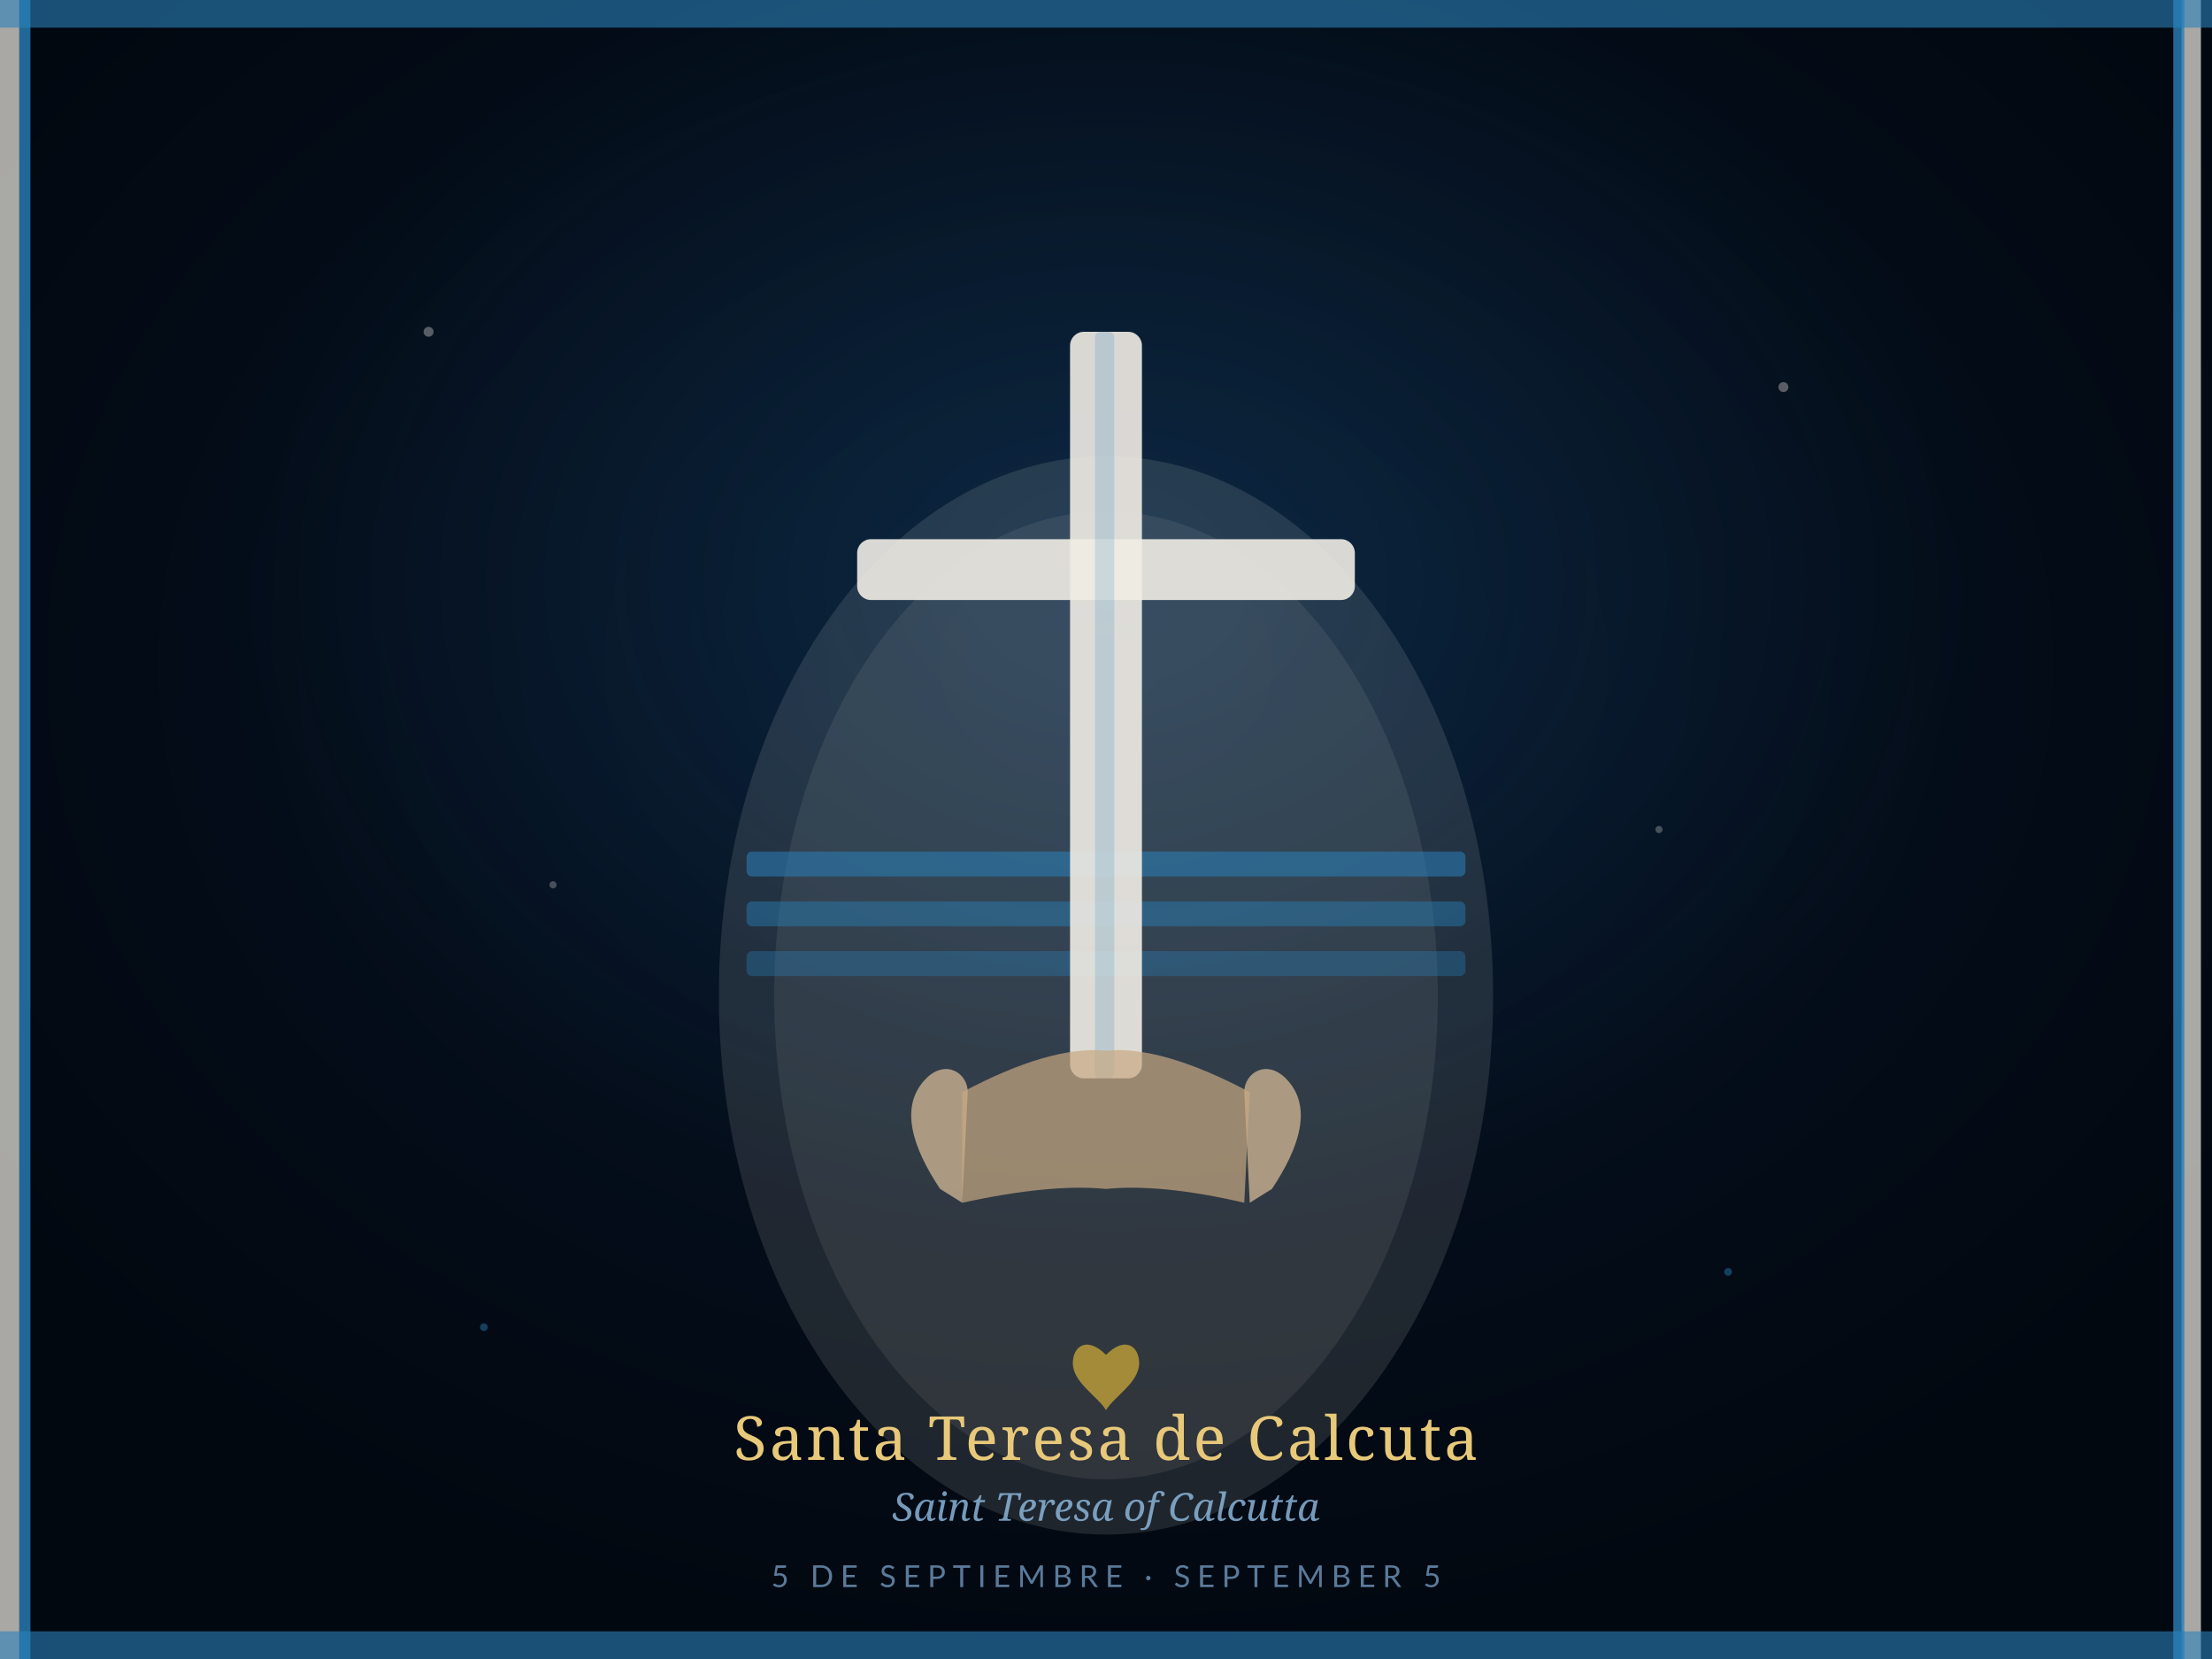
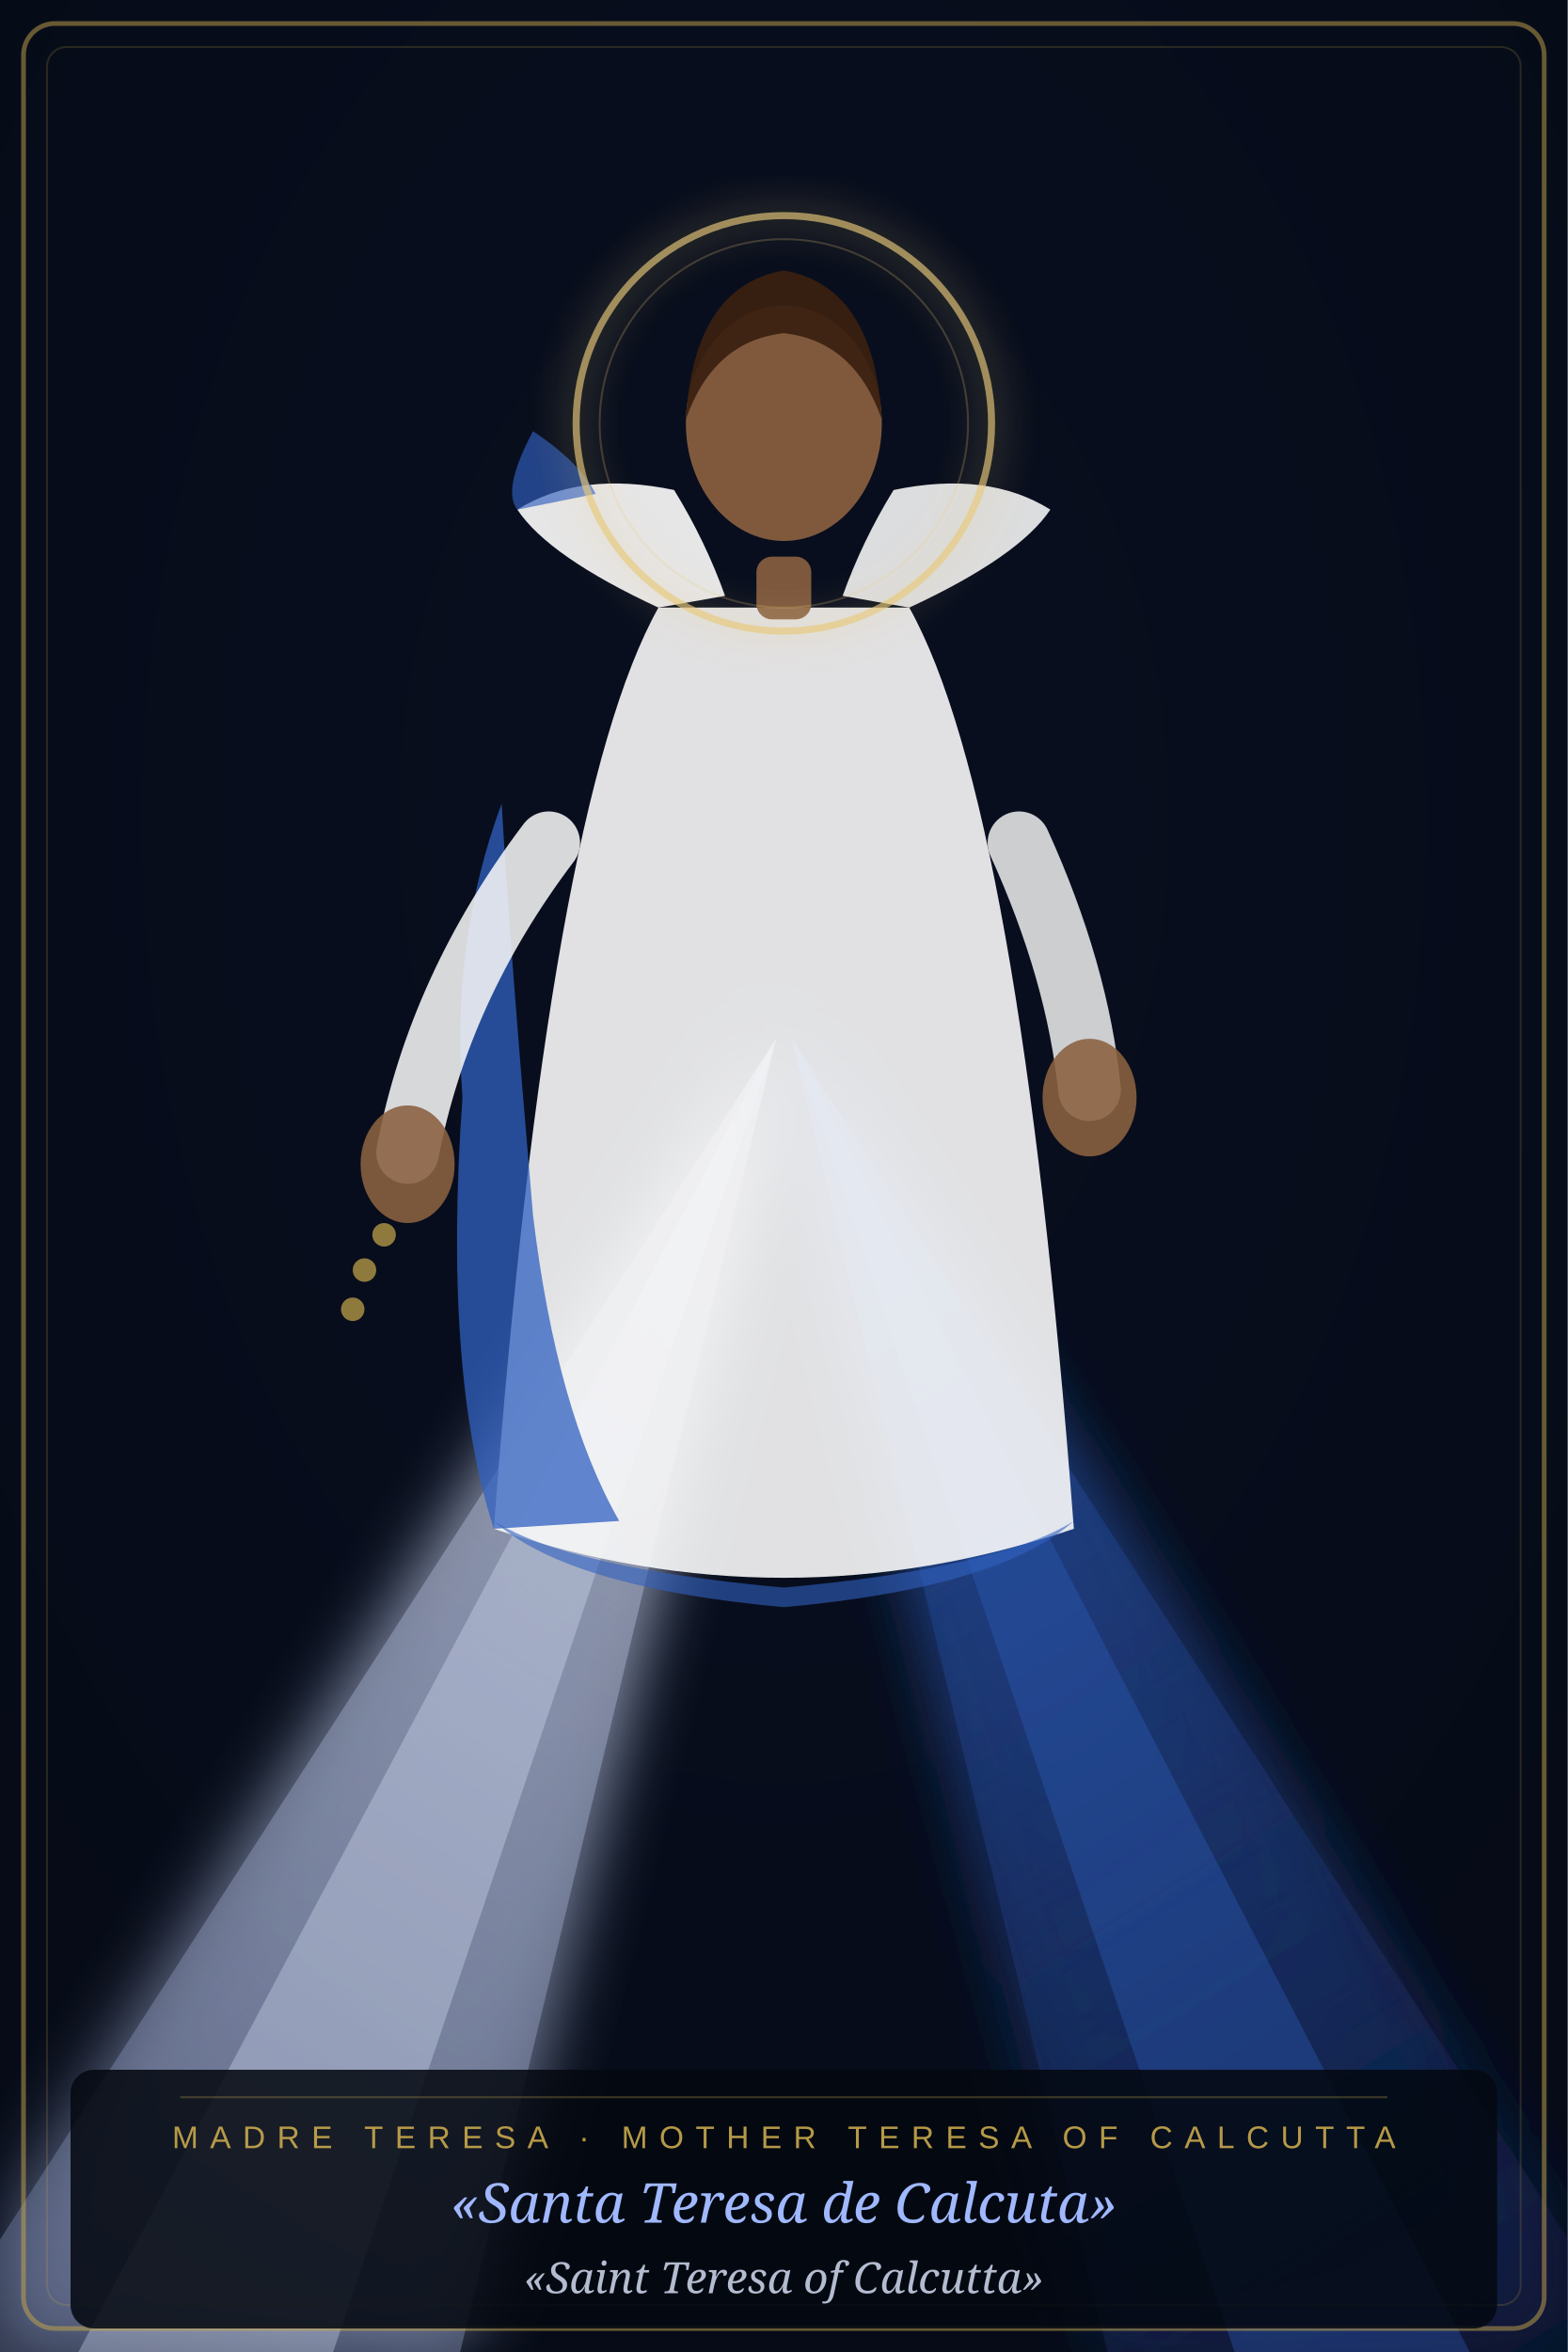
- <svg xmlns="http://www.w3.org/2000/svg" viewBox="0 0 800 600" width="800" height="600">
+ <svg xmlns="http://www.w3.org/2000/svg" viewBox="0 0 400 600">
  <defs>
-     <radialGradient id="tcBg" cx="50%" cy="40%" r="60%">
-       <stop offset="0%" stop-color="#061428" />
-       <stop offset="100%" stop-color="#020810" />
+     <radialGradient id="tc-bg" cx="50%" cy="35%" r="65%">
+       <stop offset="0%" stop-color="#080c1a" />
+       <stop offset="100%" stop-color="#040810" />
    </radialGradient>
-     <radialGradient id="tcGlow" cx="50%" cy="35%" r="40%">
-       <stop offset="0%" stop-color="rgba(41,128,185,0.20)" />
-       <stop offset="100%" stop-color="rgba(41,128,185,0)" />
-     </radialGradient>
+     <linearGradient id="tc-r1" x1="50%" y1="0%" x2="10%" y2="100%">
+       <stop offset="0%" stop-color="#e0e8ff" stop-opacity="1" />
+       <stop offset="100%" stop-color="#a0b0e0" stop-opacity="0.4" />
+     </linearGradient>
+     <linearGradient id="tc-r2" x1="50%" y1="0%" x2="90%" y2="100%">
+       <stop offset="0%" stop-color="#3060c0" stop-opacity="1" />
+       <stop offset="100%" stop-color="#102050" stop-opacity="0.4" />
+     </linearGradient>
+     <filter id="tc-gl">
+       <feGaussianBlur stdDeviation="9" result="b" />
+       <feMerge>
+         <feMergeNode in="b" />
+         <feMergeNode in="b" />
+         <feMergeNode in="SourceGraphic" />
+       </feMerge>
+     </filter>
+     <filter id="tc-g2">
+       <feGaussianBlur stdDeviation="5" result="b" />
+       <feMerge>
+         <feMergeNode in="b" />
+         <feMergeNode in="SourceGraphic" />
+       </feMerge>
+     </filter>
  </defs>
-   <rect width="800" height="600" fill="url(#tcBg)" />
-   <rect width="800" height="600" fill="url(#tcGlow)" />
-   <rect x="0" y="0" width="7" height="600" fill="#f0ece4" opacity="0.7" />
-   <rect x="7" y="0" width="4" height="600" fill="#2980b9" opacity="0.8" />
-   <rect x="789" y="0" width="7" height="600" fill="#f0ece4" opacity="0.7" />
-   <rect x="786" y="0" width="4" height="600" fill="#2980b9" opacity="0.8" />
-   <rect x="0" y="0" width="800" height="10" fill="#2980b9" opacity="0.6" />
-   <rect x="0" y="590" width="800" height="10" fill="#2980b9" opacity="0.6" />
-   <ellipse cx="400" cy="360" rx="140" ry="195" fill="#f0ece4" opacity="0.12" />
-   <ellipse cx="400" cy="360" rx="120" ry="175" fill="#f0ece4" opacity="0.08" />
-   <rect x="270" y="308" width="260" height="9" rx="2" fill="#2980b9" opacity="0.55" />
-   <rect x="270" y="326" width="260" height="9" rx="2" fill="#2980b9" opacity="0.45" />
-   <rect x="270" y="344" width="260" height="9" rx="2" fill="#2980b9" opacity="0.35" />
-   <rect x="387" y="120" width="26" height="270" rx="5" fill="#f0ece4" opacity="0.90" />
-   <rect x="310" y="195" width="180" height="22" rx="5" fill="#f0ece4" opacity="0.90" />
-   <rect x="396" y="120" width="7" height="270" rx="2" fill="#2980b9" opacity="0.18" />
-   <path d="M 340 430 C 330 415 325 400 335 390 C 342 383 350 388 350 395 L 348 435 Z" fill="#d4b896" opacity="0.75" />
-   <path d="M 460 430 C 470 415 475 400 465 390 C 458 383 450 388 450 395 L 452 435 Z" fill="#d4b896" opacity="0.75" />
-   <path d="M 348 395 Q 380 378 400 380 Q 420 378 452 395 L 450 435 Q 420 428 400 430 Q 380 428 348 435 Z" fill="#c8a882" opacity="0.70" />
-   <path d="M 400 510 C 397 505 388 500 388 493 C 388 487 393 483 400 490 C 407 483 412 487 412 493 C 412 500 403 505 400 510 Z" fill="#d4af37" opacity="0.7" />
-   <circle cx="155" cy="120" r="1.8" fill="#f0ece4" opacity="0.35" />
-   <circle cx="645" cy="140" r="1.8" fill="#f0ece4" opacity="0.35" />
-   <circle cx="175" cy="480" r="1.4" fill="#2980b9" opacity="0.45" />
-   <circle cx="625" cy="460" r="1.4" fill="#2980b9" opacity="0.45" />
-   <circle cx="200" cy="320" r="1.3" fill="#f0ece4" opacity="0.28" />
-   <circle cx="600" cy="300" r="1.3" fill="#f0ece4" opacity="0.28" />
-   <text x="400" y="528" text-anchor="middle" font-family="Georgia, serif" font-size="22" fill="#e8c97a" letter-spacing="1">Santa Teresa de Calcuta</text>
-   <text x="400" y="550" text-anchor="middle" font-family="Georgia, serif" font-size="14" fill="#8ab4d8" font-style="italic" opacity="0.85">Saint Teresa of Calcutta</text>
-   <text x="400" y="574" text-anchor="middle" font-family="Lato, sans-serif" font-size="11" fill="#5a7a9a" letter-spacing="2.5">5 DE SEPTIEMBRE · SEPTEMBER 5</text>
+   <rect width="400" height="600" fill="url(#tc-bg)" />
+   <rect width="400" height="600" fill="#102050" opacity="0.12" />
+   <polygon points="198,265 -25,610 115,610" fill="url(#tc-r1)" filter="url(#tc-gl)" opacity="0.65" />
+   <polygon points="198,265 20,600  85,600" fill="#e0e8ff" opacity="0.32" />
+   <polygon points="202,265 425,610 285,610" fill="url(#tc-r2)" filter="url(#tc-gl)" opacity="0.70" />
+   <polygon points="202,265 375,600 315,600" fill="#3060c0" opacity="0.34" />
+   <path d="M168,155 Q140,205 126,390 Q200,415 274,390 Q260,205 232,155 Z" fill="#f8f8f8" opacity="0.90" />
+   <path d="M126,390 Q113,350 118,280 Q115,240 128,205 Q130,240 136,310 Q142,360 158,388 Z" fill="#3060c0" opacity="0.75" />
+   <path d="M168,155 Q140,142 132,130 Q148,120 172,125 Q180,138 185,152 Z" fill="#f8f8f8" opacity="0.92" />
+   <path d="M232,155 Q260,142 268,130 Q252,120 228,125 Q220,138 215,152 Z" fill="#f8f8f8" opacity="0.88" />
+   <path d="M132,130 Q128,125 136,110 Q148,118 152,126 Z" fill="#3060c0" opacity="0.65" />
+   <path d="M140,215 Q112,252 104,294" stroke="#f8f8f8" stroke-width="16" fill="none" stroke-linecap="round" opacity="0.86" />
+   <path d="M260,215 Q275,248 278,278" stroke="#f8f8f8" stroke-width="16" fill="none" stroke-linecap="round" opacity="0.82" />
+   <ellipse cx="104" cy="297" rx="12" ry="15" fill="#8a6040" opacity="0.88" />
+   <ellipse cx="278" cy="280" rx="12" ry="15" fill="#8a6040" opacity="0.88" />
+   <circle cx="98" cy="315" r="3" fill="#c9a84c" opacity="0.7" />
+   <circle cx="93" cy="324" r="3" fill="#c9a84c" opacity="0.7" />
+   <circle cx="90" cy="334" r="3" fill="#c9a84c" opacity="0.7" />
+   <path d="M126,388 Q145,405 200,410 Q255,405 274,388 Q255,400 200,405 Q145,400 126,388 Z" fill="#3060c0" opacity="0.60" />
+   <rect x="193" y="142" width="14" height="16" rx="4" fill="#8a6040" opacity="0.9" />
+   <ellipse cx="200" cy="108" rx="25" ry="30" fill="#8a6040" opacity="0.92" />
+   <path d="M175,107 Q177,73 200,69 Q223,73 225,107 Q218,87 200,85 Q182,87 175,107 Z" fill="#3a2010" opacity="0.92" />
+   <circle cx="200" cy="108" r="53" fill="none" stroke="#e8c97a" stroke-width="1.8" stroke-opacity="0.65" filter="url(#tc-g2)" />
+   <circle cx="200" cy="108" r="47" fill="none" stroke="#e8c97a" stroke-width="0.5" stroke-opacity="0.22" />
+   <rect x="6" y="6" width="388" height="588" rx="8" fill="none" stroke="#c9a84c" stroke-width="1.2" stroke-opacity="0.5" />
+   <rect x="12" y="12" width="376" height="576" rx="5" fill="none" stroke="#c9a84c" stroke-width="0.5" stroke-opacity="0.18" />
+   <rect x="18" y="528" width="364" height="66" rx="6" fill="#040810" opacity="0.86" />
+   <line x1="46" y1="535" x2="354" y2="535" stroke="#c9a84c" stroke-width="0.5" stroke-opacity="0.28" />
+   <text x="200" y="548" text-anchor="middle" font-family="Arial,sans-serif" font-size="8" fill="#c9a84c" letter-spacing="3" opacity="0.9">MADRE TERESA  ·  MOTHER TERESA OF CALCUTTA</text>
+   <text x="200" y="567" text-anchor="middle" font-family="Georgia,serif" font-size="14" fill="#a0b8ff" font-style="italic">«Santa Teresa de Calcuta»</text>
+   <text x="200" y="585" text-anchor="middle" font-family="Georgia,serif" font-size="11" fill="#e0e8ff" font-style="italic" opacity="0.8">«Saint Teresa of Calcutta»</text>
</svg>
